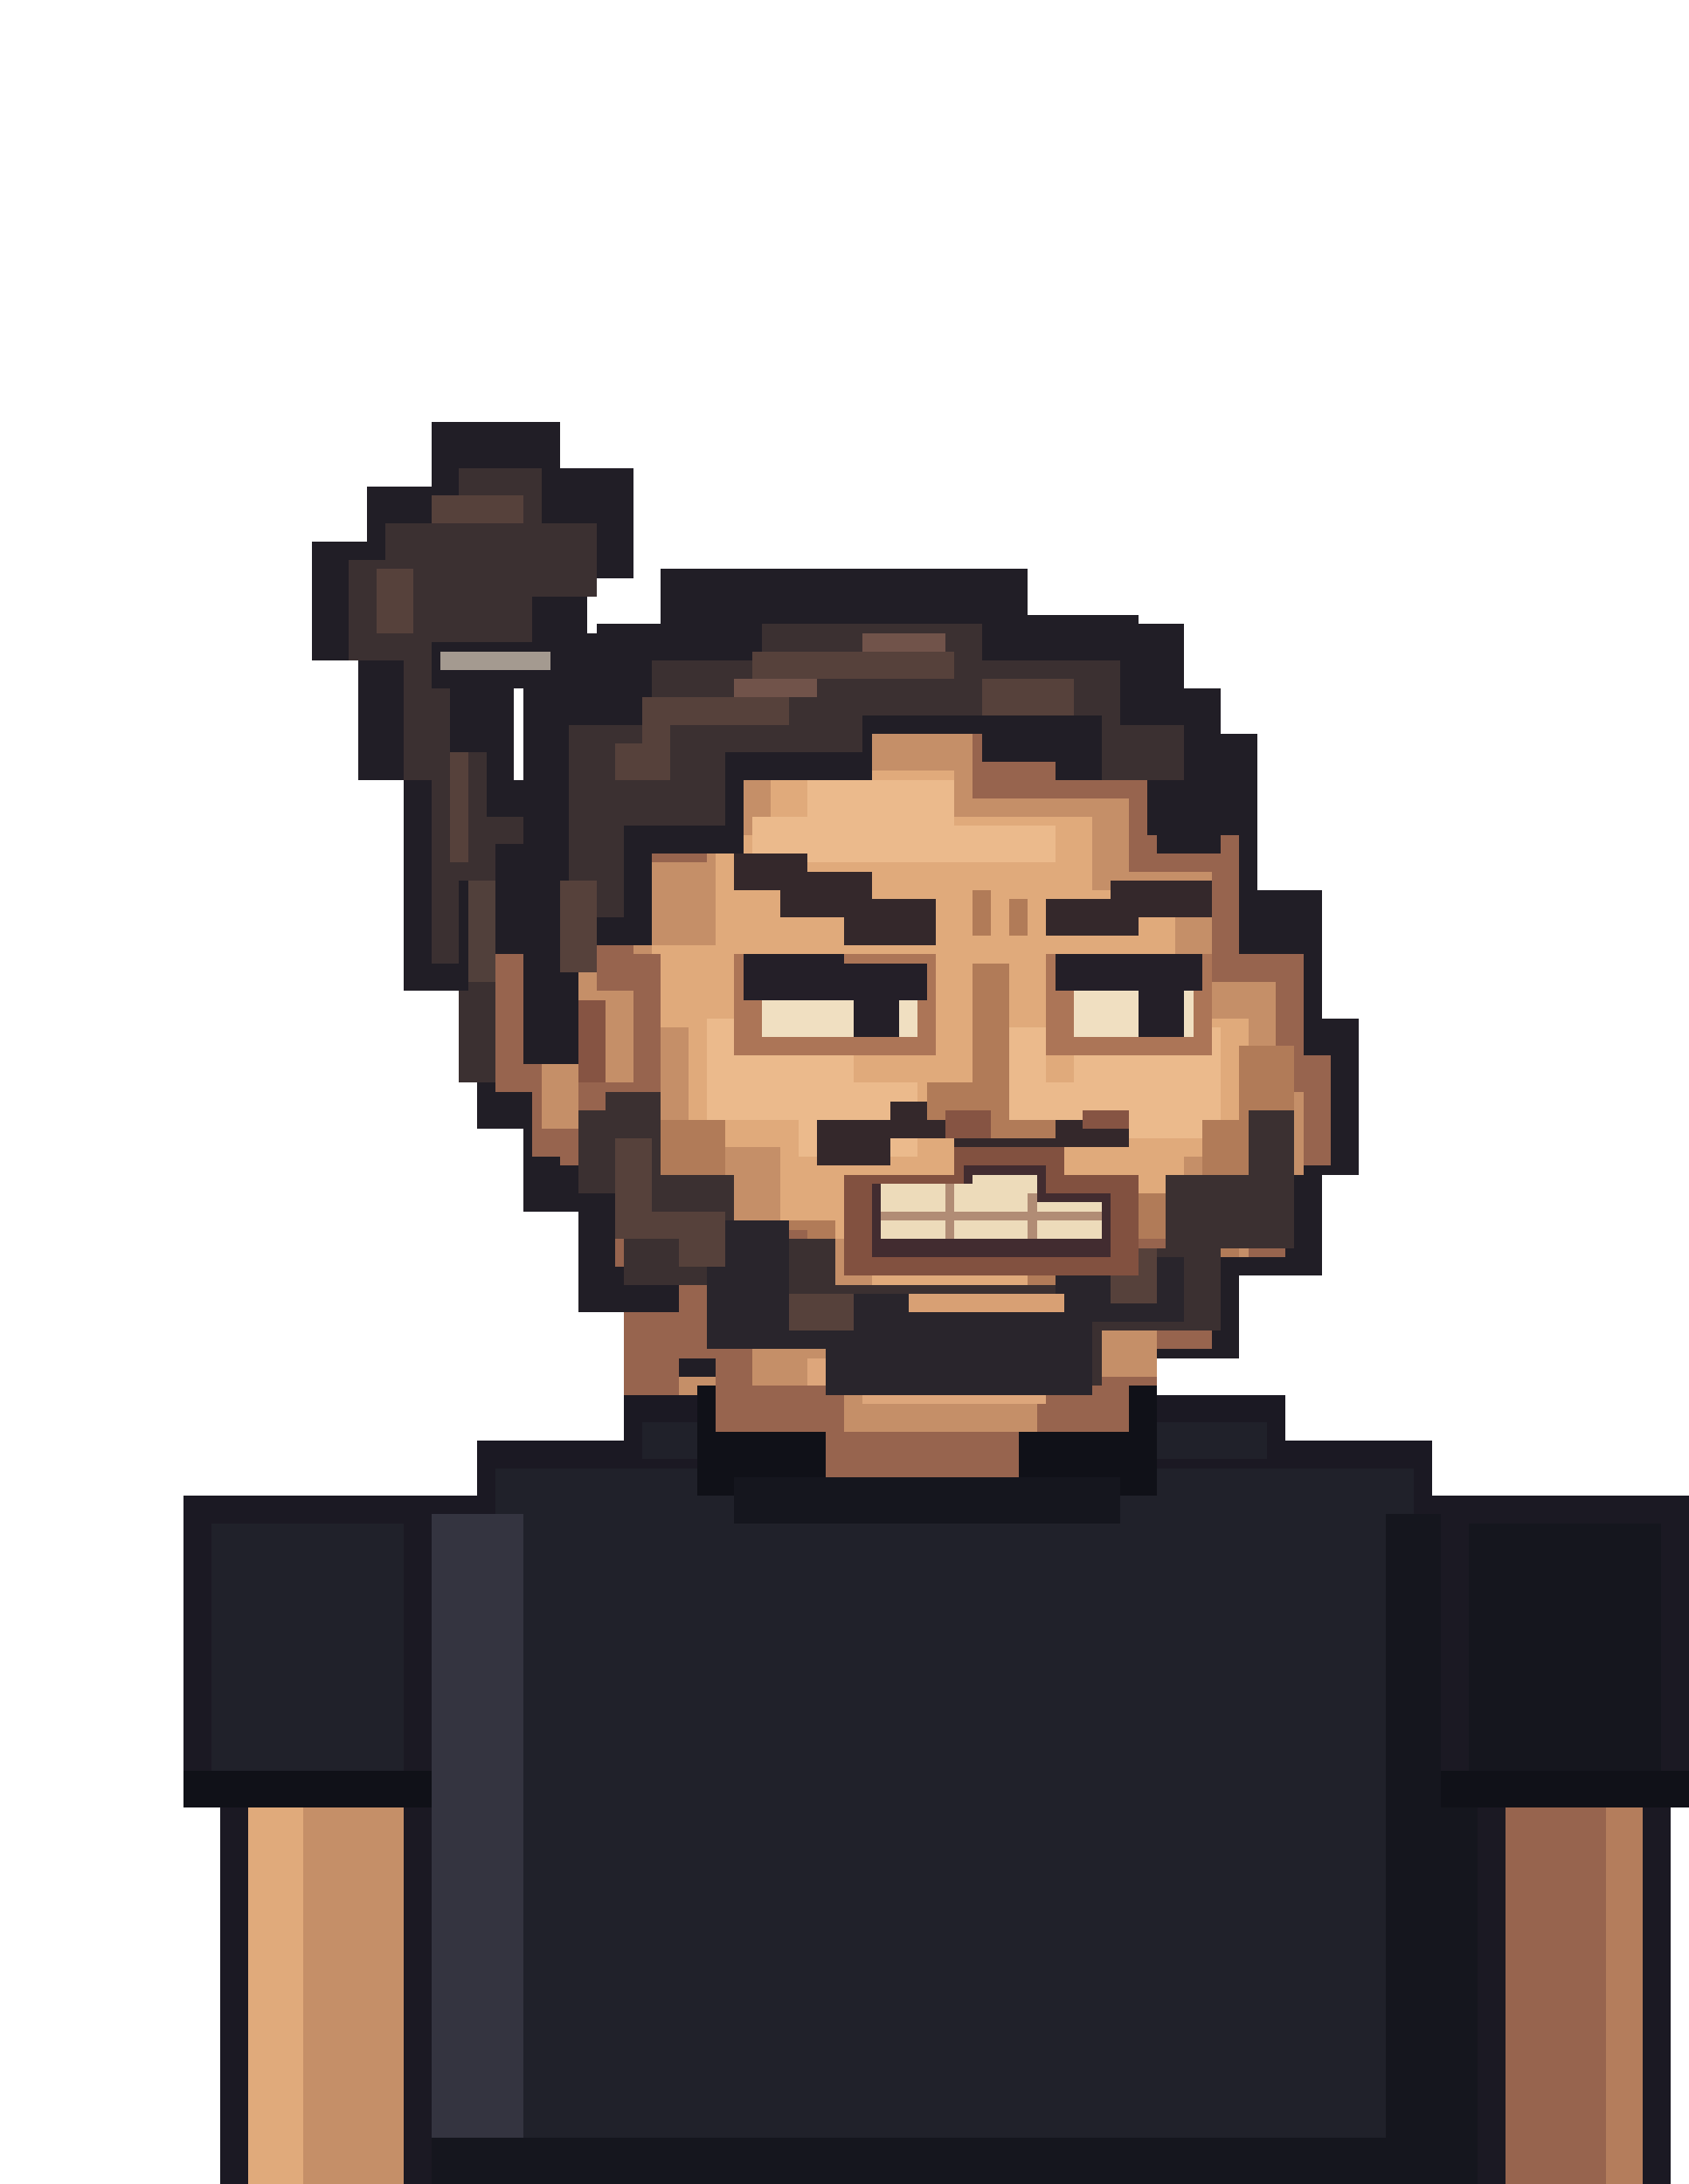
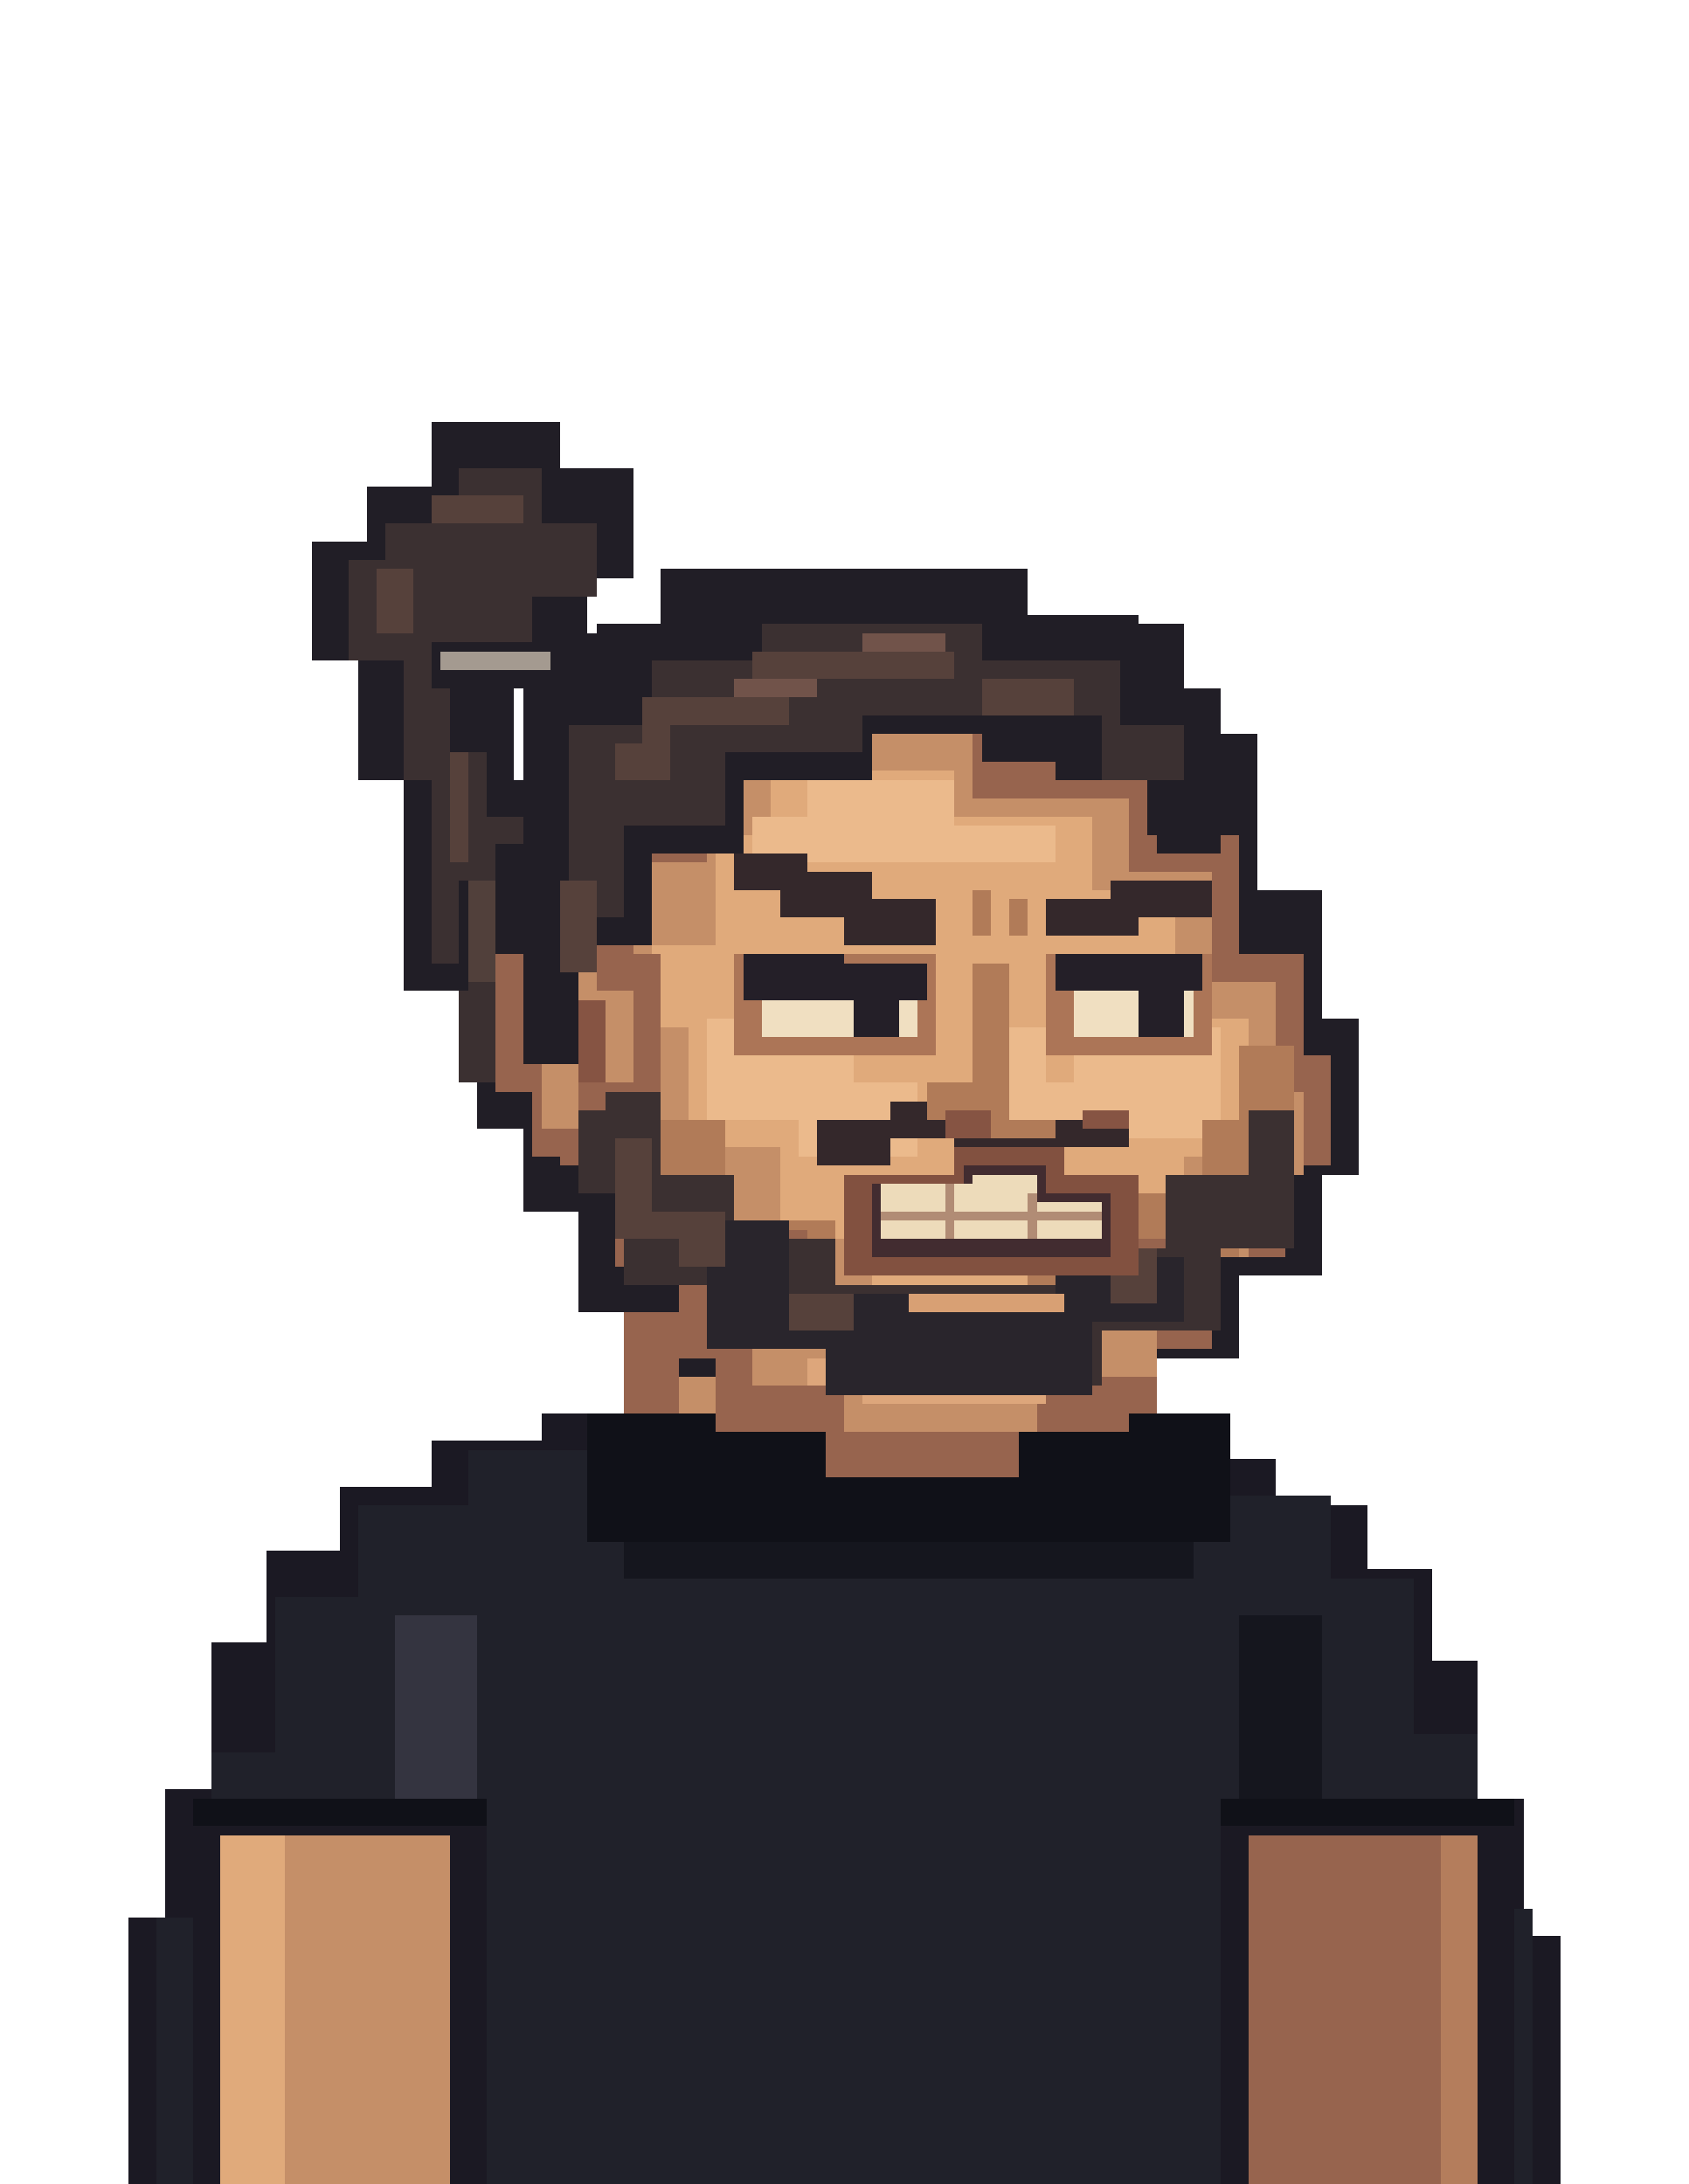
<svg xmlns="http://www.w3.org/2000/svg" width="552" height="714" viewBox="-12 -38 184 238" shape-rendering="crispEdges" data-expression="disgusted">
  <g id="neck" transform="translate(0 -20)">
    <path fill="#97644e" d="M56 118h58v24h7v16H49v-16h7z" />
    <path fill="#c58f68" d="M62 126h45v17h7v8H56v-8h6z" />
    <path fill="#dda67b" d="M66 134h35v10h7v3H66z" />
  </g>
-   <g id="casual-body">
-     <path fill="#1b1923" d="M12 150h24v54H12zM146 150h24v54h-24z" />
-     <path fill="#c58f68" d="M15 154h18v50H15z" />
-     <path fill="#e0aa7b" d="M15 154h6v50h-6z" />
-     <path fill="#97644e" d="M149 154h18v50h-18z" />
-     <path fill="#b47d5c" d="M163 154h4v50h-4z" />
-     <path fill="#1b1923" d="M56 114h72v5h-72zM40 119h104v6H40zM32 125h120v79H32z" />
-     <path fill="#20212a" d="M58 117h68v4H58zM42 122h100v5H42zM35 127h114v74H35z" />
-     <path fill="#343440" d="M35 127h10v74H35z" />
-     <path fill="#15161e" d="M139 127h10v74h-10z" />
-     <path fill="#15161e" d="M35 195h114v6H35z" />
-     <path fill="#1b1923" d="M8 125h27v33H8zM145 125h27v33h-27z" />
-     <path fill="#20212a" d="M11 128h21v27H11z" />
-     <path fill="#15161e" d="M148 128h21v27h-21z" />
-     <path fill="#101118" d="M8 155h27v4H8zM145 155h27v4h-27z" />
-     <path fill="#101118" d="M64 113h50v12H64z" />
-     <path fill="#15161e" d="M68 123h42v5H68z" />
+   <g id="casual-body" transform="translate(0 4)">
+     <path fill="#1b1923" d="M47 112h68v5h12v5h10v7h7v10h5v15h5v15h4v31H2v-33h4v-14h5v-16h6v-10h8v-7h10v-5h12z" />
+     <path fill="#20212a" d="M49 116h18v8h39v-8h14v5h13v9h9v17h7v19h6v34H5v-33h6v-18h7v-17h9v-10h12v-6h10z" />
+     <path fill="#20212a" d="M40 125h19v12h11v6h28v-6h13v-10h16v8h9v22h6v29h5v14H14v-30h6v-22h8v-13h12z" />
+     <path fill="#20212a" d="M39 127h13v8H39zM70 137h29v4H70zM114 126h12v9h-12zM24 144h6v18h-6z" />
+     <path fill="#20212a" d="M52 141h11v10h10v7h24v-7h10v-11h9v17h-9v43H57v-40h-5zM18 178h8v22h-8zM140 174h9v26h-9z" />
+     <path fill="#20212a" d="M67 159h31v6H67zM60 187h48v5H60zM30 163h15v5H30z" />
+     <rect x="31" y="134" width="9" height="60" fill="#343440" />
+     <rect x="123" y="134" width="9" height="60" fill="#15161e" />
+     <rect x="9" y="154" width="32" height="50" fill="#1b1923" />
+     <rect x="121" y="154" width="32" height="50" fill="#1b1923" />
+     <rect x="9" y="154" width="32" height="3" fill="#101118" />
+     <rect x="121" y="154" width="32" height="3" fill="#101118" />
+     <rect x="12" y="158" width="25" height="46" fill="#c58f68" />
+     <rect x="12" y="158" width="7" height="46" fill="#e0aa7b" />
+     <rect x="124" y="158" width="25" height="46" fill="#97644e" />
+     <rect x="145" y="158" width="4" height="46" fill="#b47d5c" />
+     <rect x="52" y="112" width="70" height="14" fill="#101118" />
+     <rect x="56" y="126" width="62" height="4" fill="#15161e" />
  </g>
  <g id="hair-back" transform="translate(0 -38)">
    <path fill="#211e26" d="M45 69h15v-7h40v6h17v12h8v27h-7v16h-9v7H51v-7H40v-17h-5V85h10z" />
    <path fill="#3b3031" d="M39 89h7v15h-4v14h-4v-14h-3V96h4zM111 82h7v23h-5v15h-6v-9h4z" />
    <path fill="#51403b" d="M39 96h3v11h-3z" />
  </g>
  <g id="ponytail" transform="translate(0 -38)">
    <path fill="#211e26" d="M28 53h7v-7h14v5h8v12h-5v10h-8v16h-5v19h-7V85h-5V72h-5V59h6z" />
    <path fill="#3b3031" d="M30 57h8v-6h9v6h6v8h-7v8h-9v12h-5V72h-6V61h4zM35 82h6v14h-3v9h-3z" />
    <path fill="#56413b" d="M35 54h10v3H35zM29 62h4v7h-4zM37 82h2v12h-2z" />
    <path fill="#211e26" d="M35 70h14v5H35z" />
    <path fill="#a49a90" d="M36 71h12v2H36z" />
  </g>
  <g id="head" transform="translate(0 -38)">
    <path fill="#211e26" d="M57 73h40v4h17v8h11v12h7v14h4v17h-4v11h-9v9h-14v6H76v-4H62v-7H51v-11h-6v-14h-3V99h6V85h9z" />
    <path fill="#97644e" d="M60 78h35v5h18v8h10v13h7v11h3v12h-5v10h-9v8h-13v5H78v-5H65v-7H55v-11h-6v-13h-3v-13h6V89h8z" />
    <path fill="#c58f68" d="M65 80h29v7h17v8h9v12h7v12h3v9h-6v9h-12v8H80v-5H68v-9H58v-12h-6v-15h5V94h8z" />
    <path fill="#e0aa7b" d="M72 84h20v5h15v8h9v14h8v15h-7v9h-13v5H83v-5H73v-10H63v-13h-4v-9h7V91h6z" />
    <path fill="#ebba8c" d="M76 85h16v5h11v4H70v-5h6zM65 111h16v7h7v8H75v-4H65zM105 112h16v12h-16z" />
    <path fill="#b17b58" d="M52 109h7v13h8v11h12v8H68v-6H58v-10h-6zM123 114h6v14h-6v9h-12v7h-11v-5h11v-9h8v-8h4z" />
  </g>
  <g id="double-chin" transform="translate(0 -38)">
    <path fill="#97644e" d="M62 134h14v8h28v-7h16v12h-9v9H99v5H78v-5H66v-8h-4z" />
    <path fill="#c58f68" d="M67 139h9v8h28v-6h10v9h-13v6H80v-5H70v-6h-3z" />
    <path fill="#dda67b" d="M76 148h26v5H82v-2h-6z" />
    <path fill="#ad7658" d="M72 143h7v3h23v-3h6v6H79v-2h-7z" />
  </g>
  <g id="ears" transform="translate(0 -38)">
    <path fill="#97644e" d="M46 99h9v5h5v16h-5v6h-9v-7h-4v-15h4z" />
    <path fill="#c58f68" d="M47 103h6v5h4v10h-6v5h-4z" />
    <path fill="#e0aa7b" d="M47 104h3v7h-3z" />
    <path fill="#865443" d="M51 109h3v9h-3z" />
  </g>
  <g id="hair-front" transform="translate(0 -38)">
    <path fill="#211e26" d="M45 90V76h8v-8h14v-5h30v4h15v8h9v18h-7v-8h-11v-5H83v5H69v8H59v10h-8v13h-6v-14h-3V92h3z" />
    <path fill="#3b3031" d="M50 79h9v-7h12v-4h24v4h15v7h7v6h-9v-7H82v4H67v8H56v10h-6z" />
    <path fill="#56413b" d="M58 76h12v-5h22v3H74v5H61v6h-6v-4h3zM95 74h10v4H95zM49 96h4v10h-4z" />
    <path fill="#71534a" d="M68 74h9v2h-9zM82 69h9v2h-9z" />
  </g>
  <g id="facial-hair" transform="translate(0 -38)">
    <path fill="#3b3031" d="M54 119h6v9h8v7h11v5h24v-4h12v-8h9v-7h5v15h-8v9h-13v6H78v-4H65v-7H56v-10h-5v-9h3z" />
    <path fill="#29252c" d="M65 133h9v8h29v-4h14v7h-10v8H78v-5H65z" />
    <path fill="#56413b" d="M55 124h4v8h8v6h-5v-3h-7zM74 141h7v4h-7zM109 136h5v6h-5z" />
    <path fill="#34282b" d="M77 122h8v-2h9v2h8v-1h9v4h-8v1H92v-2h-7v3h-8z" />
  </g>
  <g id="expression-brows" transform="translate(0 -38)">
    <path fill="#34282b" d="M68 93h8v2h7v3h7v5H80v-3h-7v-3h-5zM102 98h7v-2h11v4h-8v2h-10z" />
    <path fill="#b17b58" d="M94 97h2v5h-2zM98 98h2v4h-2z" />
  </g>
  <g id="expression-eyes" transform="translate(0 -38)">
    <path fill="#ac7557" d="M68 104h22v11H68zM102 104h18v11h-18z" />
    <path fill="#f0dfc1" d="M71 109h17v4H71zM105 108h13v5h-13z" />
    <path fill="#241f28" d="M81 109h5v4h-5zM112 108h5v5h-5zM69 104h11v1h9v4H69zM103 104h16v4h-16z" />
  </g>
  <g id="nose" transform="translate(0 -38)">
    <path fill="#b17b58" d="M94 105h4v13h5v6h-9v-2h-5v-4h5z" />
    <path fill="#ebba8c" d="M98 112h4v6h7v4H98z" />
    <path fill="#865443" d="M91 121h5v3h-5zM106 121h5v2h-5z" />
  </g>
  <g id="expression-mouth" transform="translate(0 -38)">
    <path fill="#825140" d="M80 128h12v-3h12v3h8v11H80z" />
    <path fill="#422c30" d="M83 129h10v-2h9v3h7v7H83z" />
    <path fill="#eddbba" d="M84 129h10v-1h7v3h7v4H84z" />
    <path fill="#b18c75" d="M91 129h1v6h-1zM100 130h1v5h-1zM84 132h24v1H84z" />
    <path fill="#d8a074" d="M87 141h17v2H87z" />
  </g>
</svg>
